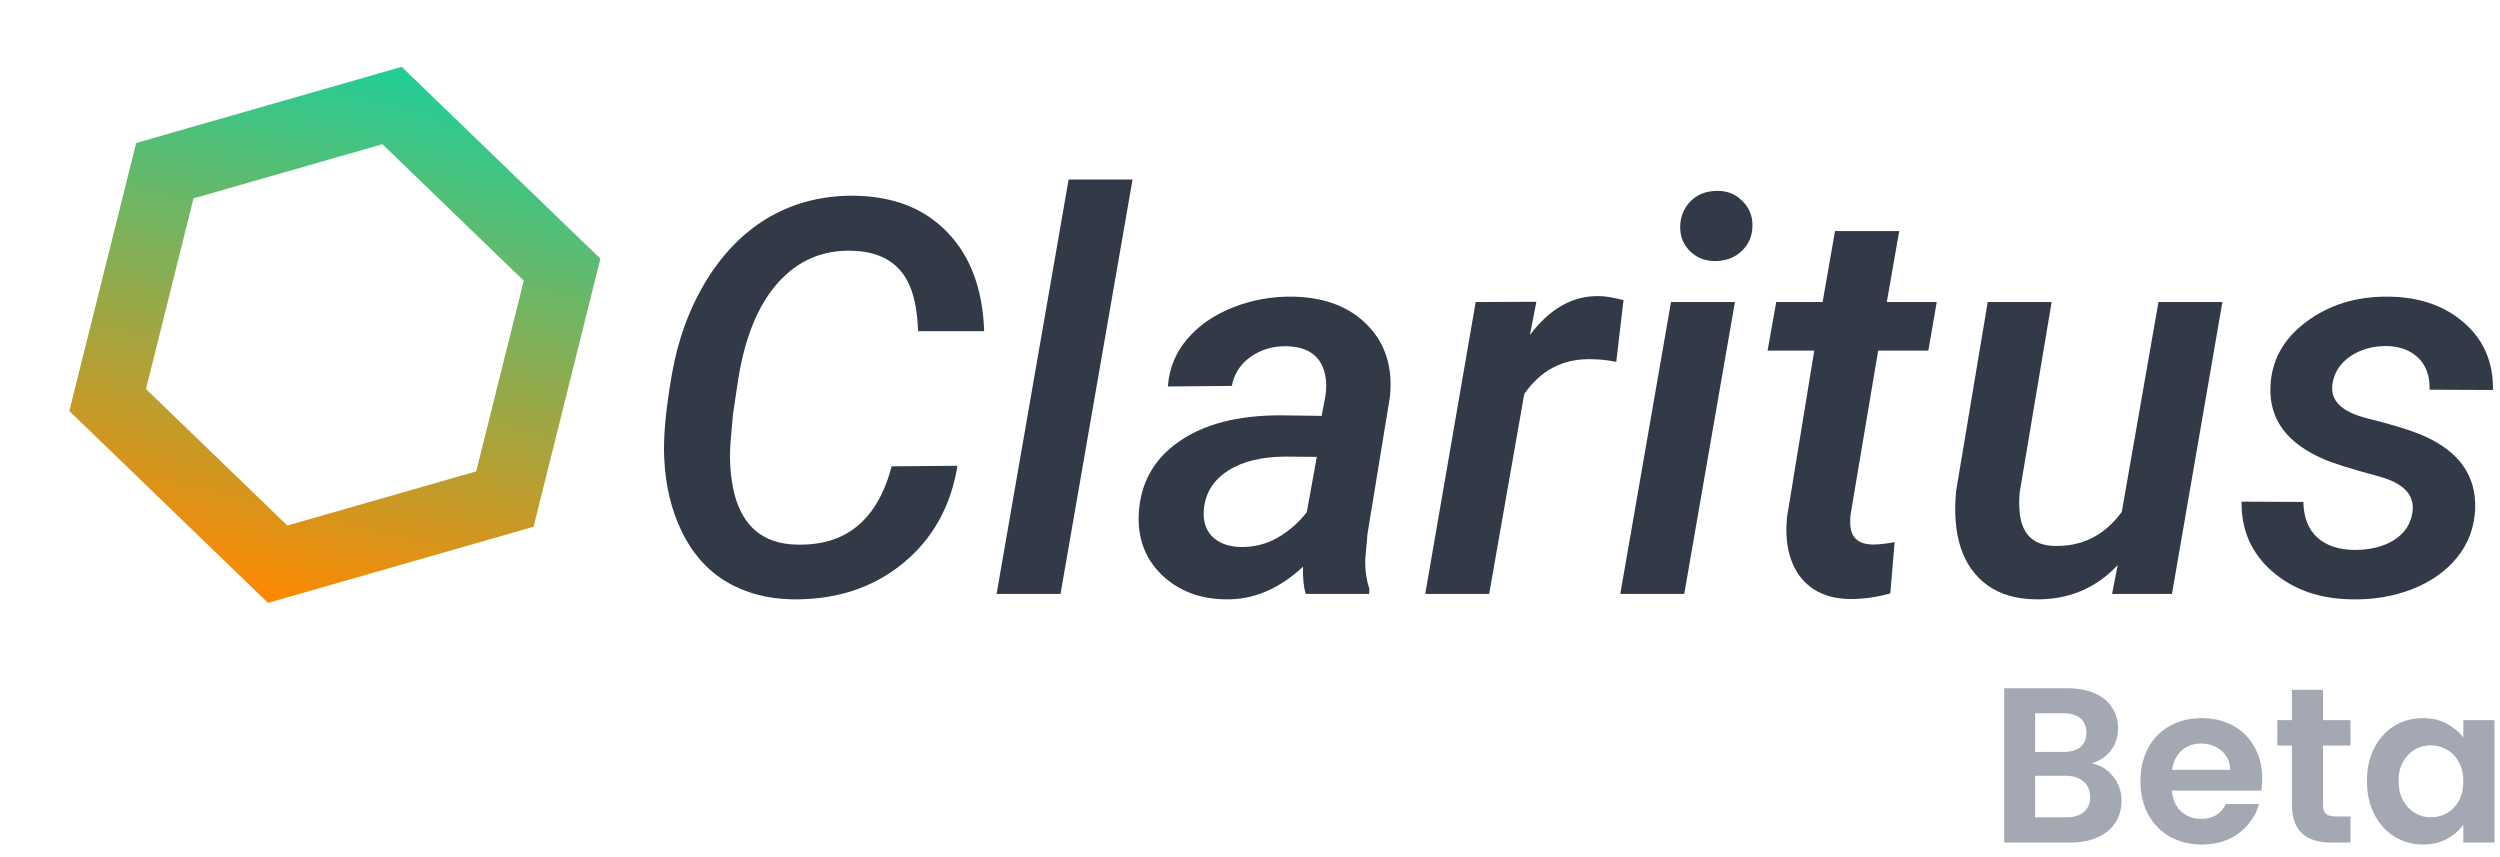
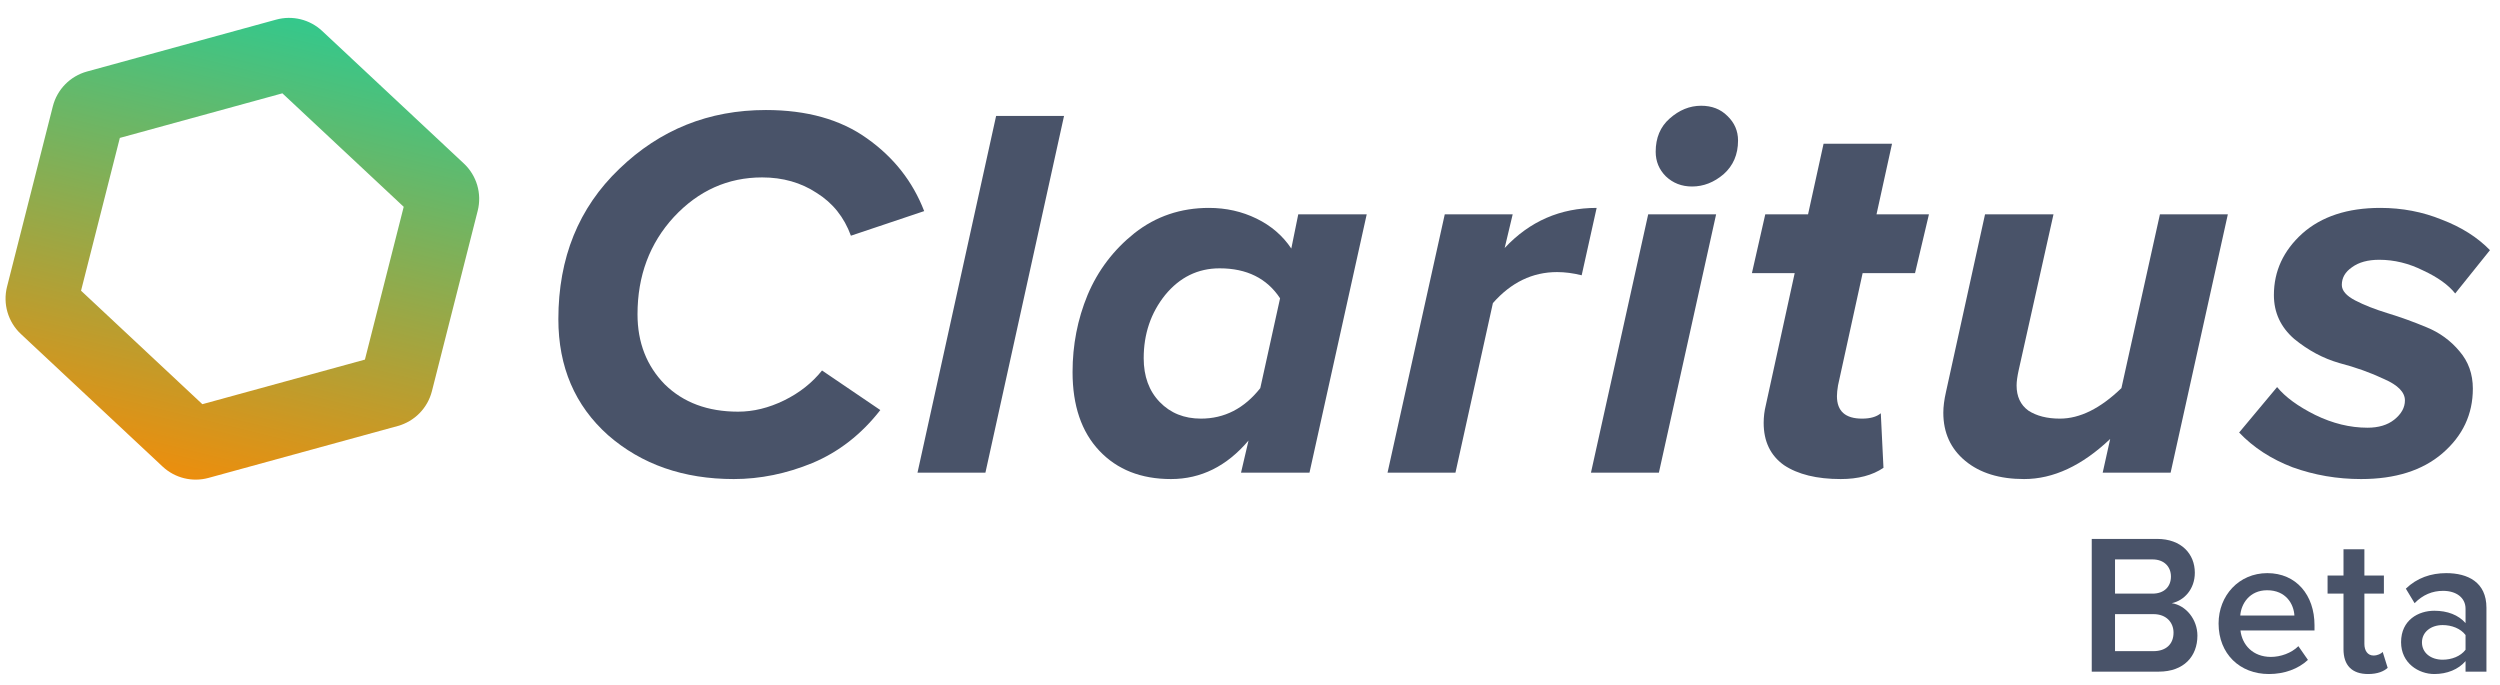
- <svg xmlns="http://www.w3.org/2000/svg" width="181" height="62" viewBox="0 0 181 62" fill="none">
-   <path d="M69.32 33.723C68.838 36.691 67.504 39.061 65.316 40.832C63.129 42.59 60.466 43.443 57.328 43.391C55.518 43.352 53.93 42.922 52.562 42.102C51.208 41.281 50.147 40.09 49.379 38.527C48.611 36.952 48.181 35.175 48.09 33.195C48.012 31.711 48.194 29.693 48.637 27.141C49.079 24.576 49.926 22.277 51.176 20.246C52.439 18.215 53.982 16.685 55.805 15.656C57.641 14.628 59.678 14.133 61.918 14.172C64.743 14.224 66.977 15.116 68.617 16.848C70.271 18.566 71.15 20.943 71.254 23.977H66.469C66.404 21.945 65.974 20.48 65.18 19.582C64.398 18.671 63.233 18.195 61.684 18.156C59.561 18.091 57.784 18.853 56.352 20.441C54.919 22.03 53.956 24.341 53.461 27.375L53.07 29.973L52.895 31.965C52.79 33.306 52.882 34.569 53.168 35.754C53.467 36.926 53.988 37.824 54.73 38.449C55.473 39.061 56.417 39.387 57.562 39.426C61.195 39.569 63.526 37.681 64.555 33.762L69.32 33.723Z" fill="#323947" />
-   <path d="M76.781 43H72.152L77.367 13H81.996L76.781 43Z" fill="#323947" />
-   <path d="M94.535 43C94.379 42.479 94.314 41.822 94.34 41.027C92.595 42.655 90.713 43.443 88.695 43.391C86.859 43.365 85.336 42.779 84.125 41.633C82.927 40.474 82.367 39.009 82.445 37.238C82.549 35.012 83.513 33.26 85.336 31.984C87.159 30.708 89.607 30.07 92.68 30.07L95.688 30.109L95.961 28.664C96.039 28.156 96.039 27.681 95.961 27.238C95.701 25.832 94.769 25.109 93.168 25.07C92.178 25.044 91.306 25.298 90.551 25.832C89.809 26.353 89.353 27.056 89.184 27.941L84.555 27.98C84.646 26.678 85.108 25.539 85.941 24.562C86.775 23.573 87.882 22.805 89.262 22.258C90.642 21.711 92.1 21.451 93.637 21.477C95.941 21.529 97.738 22.225 99.027 23.566C100.316 24.895 100.85 26.62 100.629 28.742L99.008 38.645L98.852 40.402C98.812 41.171 98.91 41.919 99.144 42.648L99.125 43H94.535ZM89.769 39.602C90.746 39.628 91.651 39.406 92.484 38.938C93.318 38.456 94.027 37.837 94.613 37.082L95.336 33.078L93.129 33.059C91.384 33.059 89.991 33.391 88.949 34.055C87.908 34.706 87.315 35.604 87.172 36.75C87.068 37.622 87.257 38.312 87.738 38.82C88.233 39.315 88.91 39.575 89.769 39.602Z" fill="#323947" />
-   <path d="M117.016 26.203C116.417 26.073 115.811 26.008 115.199 26.008C113.168 25.956 111.553 26.796 110.355 28.527L107.816 43H103.188L106.84 21.867L111.234 21.848L110.766 24.25C112.211 22.336 113.878 21.398 115.766 21.438C116.195 21.438 116.788 21.535 117.543 21.73L117.016 26.203Z" fill="#323947" />
-   <path d="M121.938 43H117.309L120.98 21.867H125.609L121.938 43ZM121.645 16.457C121.645 15.741 121.879 15.129 122.348 14.621C122.816 14.113 123.448 13.846 124.242 13.82C124.997 13.794 125.622 14.029 126.117 14.523C126.625 15.005 126.879 15.598 126.879 16.301C126.879 17.043 126.632 17.655 126.137 18.137C125.655 18.619 125.036 18.872 124.281 18.898C123.539 18.924 122.914 18.703 122.406 18.234C121.898 17.753 121.645 17.16 121.645 16.457Z" fill="#323947" />
-   <path d="M137.504 16.73L136.605 21.867H140.219L139.613 25.383H135.98L133.988 37.219C133.949 37.544 133.943 37.837 133.969 38.098C134.047 38.944 134.568 39.387 135.531 39.426C136.013 39.426 136.56 39.367 137.172 39.25L136.859 42.961C135.896 43.234 134.926 43.371 133.949 43.371C132.335 43.345 131.124 42.798 130.316 41.73C129.522 40.65 129.21 39.224 129.379 37.453L131.352 25.383H127.973L128.598 21.867H131.957L132.855 16.73H137.504Z" fill="#323947" />
-   <path d="M153.324 40.91C151.723 42.616 149.717 43.443 147.309 43.391C145.941 43.365 144.802 43.026 143.891 42.375C142.992 41.724 142.348 40.819 141.957 39.66C141.579 38.488 141.469 37.115 141.625 35.539L143.91 21.867H148.539L146.234 35.598C146.182 36.079 146.176 36.548 146.215 37.004C146.345 38.618 147.159 39.458 148.656 39.523C150.701 39.602 152.354 38.781 153.617 37.062L156.273 21.867H160.902L157.25 43H152.914L153.324 40.91Z" fill="#323947" />
-   <path d="M174.652 37.141C174.874 35.852 174.034 34.96 172.133 34.465C170.245 33.957 168.956 33.553 168.266 33.254C165.583 32.108 164.288 30.363 164.379 28.02C164.444 26.119 165.303 24.549 166.957 23.312C168.624 22.062 170.616 21.451 172.934 21.477C175.173 21.503 176.996 22.134 178.402 23.371C179.822 24.608 180.518 26.229 180.492 28.234L175.902 28.215C175.928 27.238 175.661 26.477 175.102 25.93C174.542 25.37 173.773 25.077 172.797 25.051C171.768 25.051 170.883 25.305 170.141 25.812C169.411 26.32 168.988 26.984 168.871 27.805C168.689 28.99 169.522 29.816 171.371 30.285C173.22 30.741 174.587 31.164 175.473 31.555C178.051 32.688 179.294 34.458 179.203 36.867C179.138 38.208 178.695 39.38 177.875 40.383C177.068 41.372 175.98 42.134 174.613 42.668C173.246 43.189 171.794 43.43 170.258 43.391C167.953 43.365 166.039 42.694 164.516 41.379C163.005 40.064 162.263 38.378 162.289 36.32L166.762 36.34C166.788 37.473 167.126 38.332 167.777 38.918C168.428 39.504 169.32 39.803 170.453 39.816C171.599 39.816 172.549 39.582 173.305 39.113C174.073 38.632 174.522 37.974 174.652 37.141Z" fill="#323947" />
-   <path d="M11.934 12.357L28.384 7.639L40.694 19.527L36.554 36.132L20.104 40.849L7.794 28.961L11.934 12.357Z" stroke="url(#paint0_linear)" stroke-width="5" />
-   <path d="M151.44 55.272C152.069 55.389 152.587 55.704 152.992 56.216C153.397 56.728 153.6 57.315 153.6 57.976C153.6 58.573 153.451 59.101 153.152 59.56C152.864 60.008 152.443 60.36 151.888 60.616C151.333 60.872 150.677 61 149.92 61H145.104V49.832H149.712C150.469 49.832 151.12 49.955 151.664 50.2C152.219 50.445 152.635 50.787 152.912 51.224C153.2 51.661 153.344 52.157 153.344 52.712C153.344 53.363 153.168 53.907 152.816 54.344C152.475 54.781 152.016 55.091 151.44 55.272ZM147.344 54.44H149.392C149.925 54.44 150.336 54.323 150.624 54.088C150.912 53.843 151.056 53.496 151.056 53.048C151.056 52.6 150.912 52.253 150.624 52.008C150.336 51.763 149.925 51.64 149.392 51.64H147.344V54.44ZM149.6 59.176C150.144 59.176 150.565 59.048 150.864 58.792C151.173 58.536 151.328 58.173 151.328 57.704C151.328 57.224 151.168 56.851 150.848 56.584C150.528 56.307 150.096 56.168 149.552 56.168H147.344V59.176H149.6Z" fill="#495369" fill-opacity="0.5" />
-   <path d="M163.785 56.376C163.785 56.696 163.764 56.984 163.721 57.24H157.241C157.295 57.88 157.519 58.381 157.913 58.744C158.308 59.107 158.793 59.288 159.369 59.288C160.201 59.288 160.793 58.931 161.145 58.216H163.561C163.305 59.069 162.815 59.773 162.089 60.328C161.364 60.872 160.473 61.144 159.417 61.144C158.564 61.144 157.796 60.957 157.113 60.584C156.441 60.2 155.913 59.661 155.529 58.968C155.156 58.275 154.969 57.475 154.969 56.568C154.969 55.651 155.156 54.845 155.529 54.152C155.903 53.459 156.425 52.925 157.097 52.552C157.769 52.179 158.543 51.992 159.417 51.992C160.26 51.992 161.012 52.173 161.673 52.536C162.345 52.899 162.863 53.416 163.225 54.088C163.599 54.749 163.785 55.512 163.785 56.376ZM161.465 55.736C161.455 55.16 161.247 54.701 160.841 54.36C160.436 54.008 159.94 53.832 159.353 53.832C158.799 53.832 158.329 54.003 157.945 54.344C157.572 54.675 157.343 55.139 157.257 55.736H161.465Z" fill="#495369" fill-opacity="0.5" />
-   <path d="M168.188 53.976V58.264C168.188 58.563 168.258 58.781 168.396 58.92C168.546 59.048 168.791 59.112 169.132 59.112H170.172V61H168.764C166.876 61 165.932 60.083 165.932 58.248V53.976H164.876V52.136H165.932V49.944H168.188V52.136H170.172V53.976H168.188Z" fill="#495369" fill-opacity="0.5" />
-   <path d="M171.367 56.536C171.367 55.64 171.543 54.845 171.895 54.152C172.258 53.459 172.743 52.925 173.351 52.552C173.97 52.179 174.658 51.992 175.415 51.992C176.077 51.992 176.653 52.125 177.143 52.392C177.645 52.659 178.045 52.995 178.343 53.4V52.136H180.599V61H178.343V59.704C178.055 60.12 177.655 60.467 177.143 60.744C176.642 61.011 176.061 61.144 175.399 61.144C174.653 61.144 173.97 60.952 173.351 60.568C172.743 60.184 172.258 59.645 171.895 58.952C171.543 58.248 171.367 57.443 171.367 56.536ZM178.343 56.568C178.343 56.024 178.237 55.56 178.023 55.176C177.81 54.781 177.522 54.483 177.159 54.28C176.797 54.067 176.407 53.96 175.991 53.96C175.575 53.96 175.191 54.061 174.839 54.264C174.487 54.467 174.199 54.765 173.975 55.16C173.762 55.544 173.655 56.003 173.655 56.536C173.655 57.069 173.762 57.539 173.975 57.944C174.199 58.339 174.487 58.643 174.839 58.856C175.202 59.069 175.586 59.176 175.991 59.176C176.407 59.176 176.797 59.075 177.159 58.872C177.522 58.659 177.81 58.36 178.023 57.976C178.237 57.581 178.343 57.112 178.343 56.568Z" fill="#495369" fill-opacity="0.5" />
+ <svg xmlns="http://www.w3.org/2000/svg" width="201" height="55" viewBox="0 0 201 55" fill="none">
+   <path fill-rule="evenodd" clip-rule="evenodd" d="M9.635 11.088L6.516 23.373L16.27 32.497L29.339 28.912L32.458 16.627L22.704 7.503L9.635 11.088ZM6.994 5.75C5.642 6.121 4.593 7.19 4.248 8.549L0.566 23.051C0.217 24.428 0.644 25.886 1.681 26.856L13.072 37.511C14.061 38.436 15.459 38.782 16.765 38.423L31.979 34.25C33.332 33.879 34.381 32.81 34.726 31.451L38.407 16.949C38.757 15.572 38.33 14.114 37.292 13.144L25.902 2.489C24.913 1.564 23.514 1.218 22.208 1.577L6.994 5.75Z" fill="url(#paint0_linear)" />
+   <path d="M58.996 38.516C54.954 38.516 51.585 37.341 48.891 34.99C46.225 32.611 44.892 29.5 44.892 25.659C44.892 20.728 46.526 16.701 49.794 13.576C53.062 10.423 56.989 8.846 61.576 8.846C64.872 8.846 67.581 9.606 69.703 11.125C71.853 12.644 73.386 14.594 74.304 16.973L68.413 18.951C67.868 17.46 66.951 16.314 65.661 15.511C64.399 14.68 62.937 14.264 61.275 14.264C58.523 14.264 56.158 15.325 54.18 17.446C52.23 19.567 51.256 22.176 51.256 25.272C51.256 27.537 51.987 29.414 53.449 30.905C54.939 32.367 56.903 33.098 59.34 33.098C60.572 33.098 61.805 32.797 63.038 32.195C64.27 31.593 65.288 30.79 66.091 29.787L70.778 32.969C69.258 34.918 67.438 36.337 65.317 37.226C63.224 38.086 61.117 38.516 58.996 38.516Z" fill="#495369" />
+   <path d="M79.228 38H73.767L80.088 9.319H85.549L79.228 38Z" fill="#495369" />
+   <path d="M97.199 16.715C98.575 16.715 99.851 17.002 101.026 17.575C102.201 18.148 103.133 18.951 103.821 19.983L104.38 17.231H109.884L105.283 38H99.779L100.381 35.42C98.632 37.484 96.554 38.516 94.146 38.516C91.738 38.516 89.817 37.756 88.384 36.237C86.951 34.718 86.234 32.611 86.234 29.916C86.234 27.737 86.635 25.673 87.438 23.724C88.269 21.746 89.531 20.083 91.222 18.736C92.942 17.389 94.934 16.715 97.199 16.715ZM98.059 21.574C96.31 21.574 94.848 22.291 93.673 23.724C92.526 25.157 91.953 26.849 91.953 28.798C91.953 30.26 92.383 31.435 93.243 32.324C94.103 33.213 95.207 33.657 96.554 33.657C98.446 33.657 100.037 32.84 101.327 31.206L102.918 23.982C101.857 22.377 100.238 21.574 98.059 21.574Z" fill="#495369" />
+   <path d="M117.019 38H111.558L116.159 17.231H121.62L120.975 19.94C122.982 17.79 125.447 16.715 128.371 16.715L127.167 22.133C126.479 21.961 125.82 21.875 125.189 21.875C123.211 21.875 121.491 22.706 120.029 24.369L117.019 38Z" fill="#495369" />
+   <path d="M136.041 14.995C135.209 14.995 134.507 14.723 133.934 14.178C133.389 13.633 133.117 12.974 133.117 12.2C133.117 11.082 133.489 10.193 134.235 9.534C135.009 8.846 135.854 8.502 136.772 8.502C137.632 8.502 138.334 8.774 138.879 9.319C139.452 9.864 139.739 10.523 139.739 11.297C139.739 12.415 139.352 13.318 138.578 14.006C137.804 14.665 136.958 14.995 136.041 14.995ZM133.375 38H127.914L132.515 17.231H137.976L133.375 38Z" fill="#495369" />
+   <path d="M147.992 38.516C146.071 38.516 144.551 38.143 143.433 37.398C142.344 36.624 141.799 35.492 141.799 34.001C141.799 33.514 141.857 33.041 141.971 32.582L144.293 21.961H140.854L141.928 17.231H145.368L146.615 11.555H152.119L150.872 17.231H155.087L153.968 21.961H149.755L147.776 30.991C147.719 31.335 147.69 31.622 147.69 31.851C147.69 33.055 148.364 33.657 149.711 33.657C150.371 33.657 150.872 33.514 151.216 33.227L151.431 37.613C150.543 38.215 149.396 38.516 147.992 38.516Z" fill="#495369" />
+   <path d="M159.597 17.231H165.101L162.306 29.744C162.191 30.26 162.134 30.676 162.134 30.991C162.134 31.88 162.449 32.553 163.08 33.012C163.739 33.442 164.585 33.657 165.617 33.657C167.222 33.657 168.87 32.84 170.562 31.206L173.658 17.231H179.119L174.518 38H169.057L169.659 35.291C167.394 37.441 165.086 38.516 162.736 38.516C160.758 38.516 159.181 38.029 158.006 37.054C156.83 36.079 156.243 34.789 156.243 33.184C156.243 32.697 156.314 32.138 156.458 31.507L159.597 17.231Z" fill="#495369" />
+   <path d="M189.83 38.516C187.91 38.516 186.075 38.201 184.326 37.57C182.606 36.911 181.173 35.979 180.026 34.775L183.079 31.12C183.738 31.923 184.756 32.668 186.132 33.356C187.537 34.044 188.941 34.388 190.346 34.388C191.235 34.388 191.952 34.173 192.496 33.743C193.07 33.284 193.356 32.768 193.356 32.195C193.356 31.536 192.797 30.962 191.679 30.475C190.59 29.959 189.386 29.529 188.067 29.185C186.777 28.812 185.573 28.167 184.455 27.25C183.366 26.304 182.821 25.129 182.821 23.724C182.821 21.803 183.581 20.155 185.1 18.779C186.648 17.403 188.741 16.715 191.378 16.715C193.127 16.715 194.775 17.03 196.323 17.661C197.9 18.263 199.19 19.08 200.193 20.112L197.398 23.595C196.854 22.907 195.993 22.291 194.818 21.746C193.671 21.173 192.496 20.886 191.292 20.886C190.375 20.886 189.644 21.087 189.099 21.488C188.555 21.861 188.282 22.334 188.282 22.907C188.282 23.366 188.641 23.781 189.357 24.154C190.074 24.527 190.948 24.871 191.98 25.186C193.012 25.501 194.044 25.874 195.076 26.304C196.137 26.734 197.025 27.379 197.742 28.239C198.459 29.07 198.817 30.074 198.817 31.249C198.817 33.313 198 35.047 196.366 36.452C194.761 37.828 192.582 38.516 189.83 38.516Z" fill="#495369" />
+   <path d="M173.568 54C175.584 54 176.672 52.768 176.672 51.104C176.672 49.808 175.76 48.672 174.608 48.496C175.6 48.288 176.464 47.376 176.464 46.048C176.464 44.544 175.392 43.328 173.424 43.328H168.176V54H173.568ZM173.056 47.728H170.048V44.976H173.056C174 44.976 174.544 45.568 174.544 46.352C174.544 47.168 174 47.728 173.056 47.728ZM173.136 52.352H170.048V49.376H173.136C174.192 49.376 174.752 50.064 174.752 50.864C174.752 51.792 174.144 52.352 173.136 52.352Z" fill="#495369" />
+   <path d="M182.422 54.192C183.638 54.192 184.774 53.792 185.558 53.056L184.79 51.952C184.23 52.512 183.35 52.816 182.582 52.816C181.126 52.816 180.262 51.84 180.134 50.688H186.086V50.272C186.086 47.84 184.614 46.08 182.294 46.08C180.006 46.08 178.374 47.888 178.374 50.128C178.374 52.576 180.086 54.192 182.422 54.192ZM184.47 49.488H180.118C180.182 48.56 180.854 47.456 182.278 47.456C183.798 47.456 184.422 48.576 184.47 49.488Z" fill="#495369" />
+   <path d="M190.401 54.192C191.169 54.192 191.665 53.968 191.969 53.696L191.569 52.416C191.441 52.56 191.153 52.704 190.833 52.704C190.353 52.704 190.097 52.304 190.097 51.776V47.728H191.665V46.272H190.097V44.16H188.417V46.272H187.137V47.728H188.417V52.192C188.417 53.488 189.089 54.192 190.401 54.192Z" fill="#495369" />
+   <path d="M199.91 54V48.864C199.91 46.8 198.406 46.08 196.678 46.08C195.446 46.08 194.326 46.464 193.43 47.328L194.134 48.496C194.79 47.824 195.558 47.504 196.422 47.504C197.478 47.504 198.23 48.048 198.23 48.944V50.096C197.654 49.44 196.774 49.104 195.718 49.104C194.454 49.104 193.046 49.84 193.046 51.632C193.046 53.328 194.47 54.192 195.718 54.192C196.742 54.192 197.654 53.824 198.23 53.152V54H199.91ZM196.39 53.04C195.446 53.04 194.726 52.496 194.726 51.648C194.726 50.816 195.446 50.256 196.39 50.256C197.11 50.256 197.83 50.528 198.23 51.056V52.24C197.83 52.768 197.11 53.04 196.39 53.04Z" fill="#495369" />
  <defs>
-     <linearGradient id="paint0_linear" x1="29.083" y1="4.838" x2="19.406" y2="43.65" gradientUnits="userSpaceOnUse">
+     <linearGradient id="paint0_linear" x1="25.129" y1="-2.227" x2="14.221" y2="42.319" gradientUnits="userSpaceOnUse">
      <stop stop-color="#21CE99" />
      <stop offset="1" stop-color="#FF8800" />
    </linearGradient>
  </defs>
</svg>
